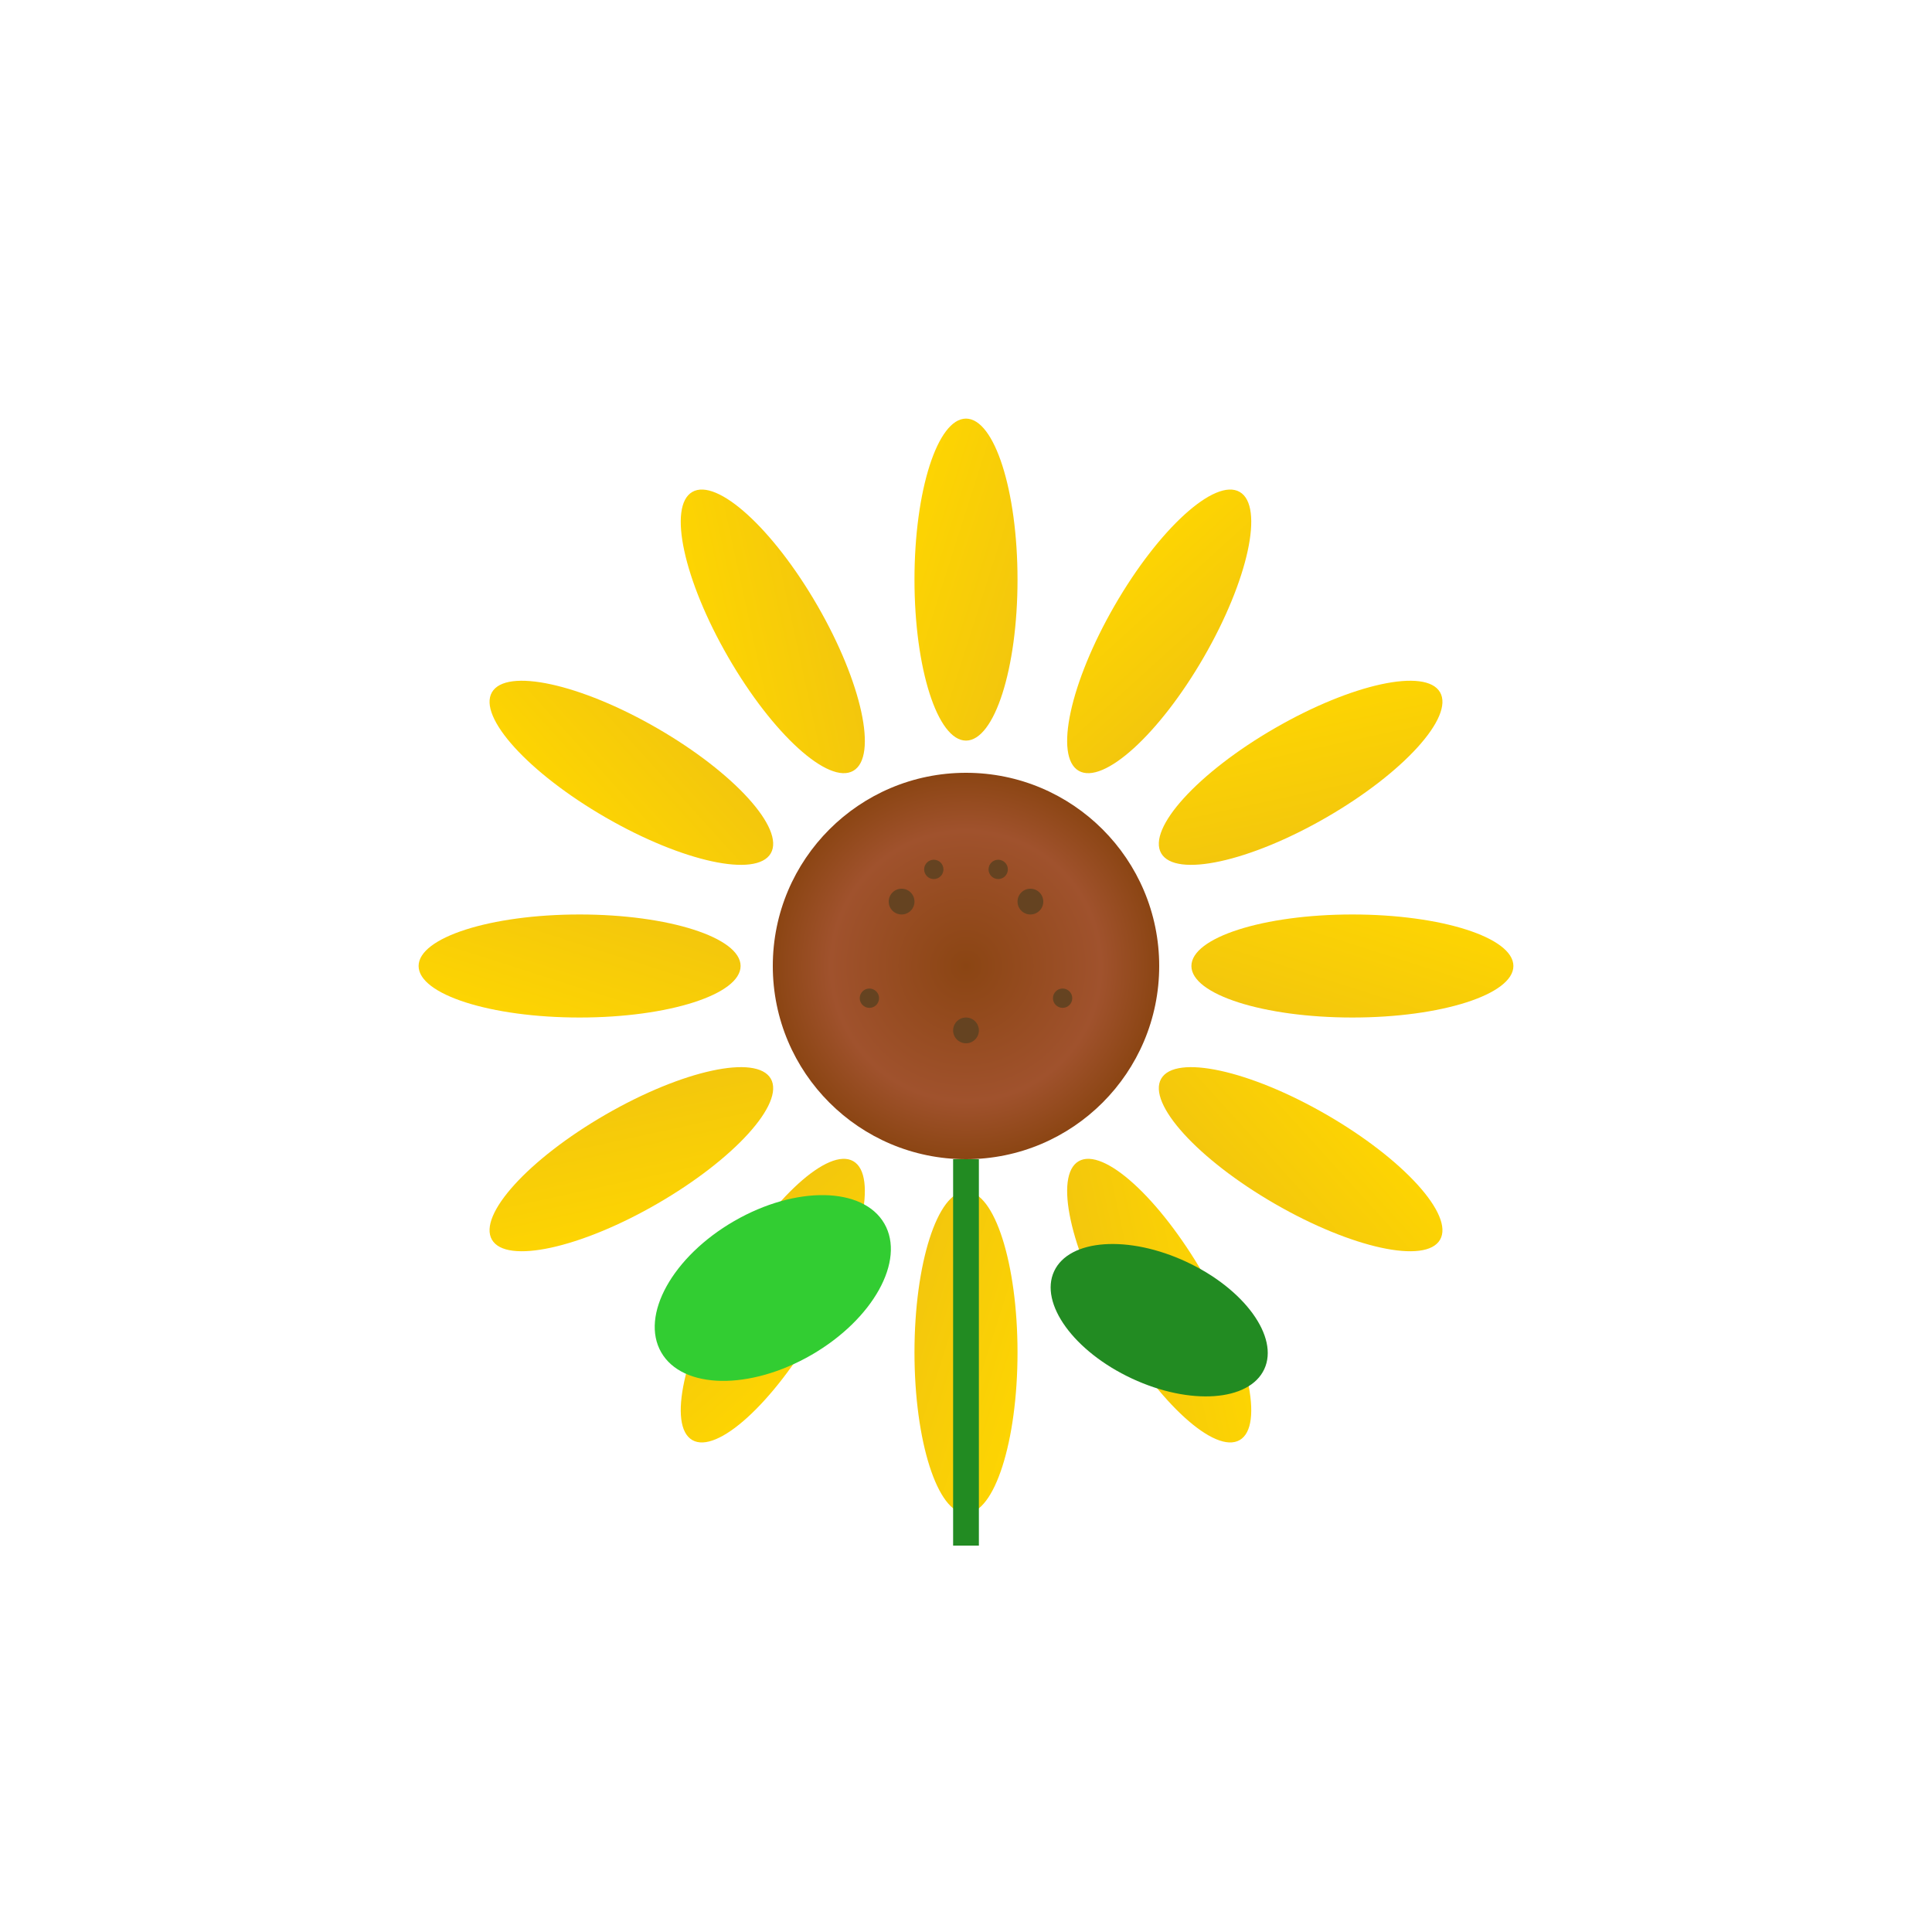
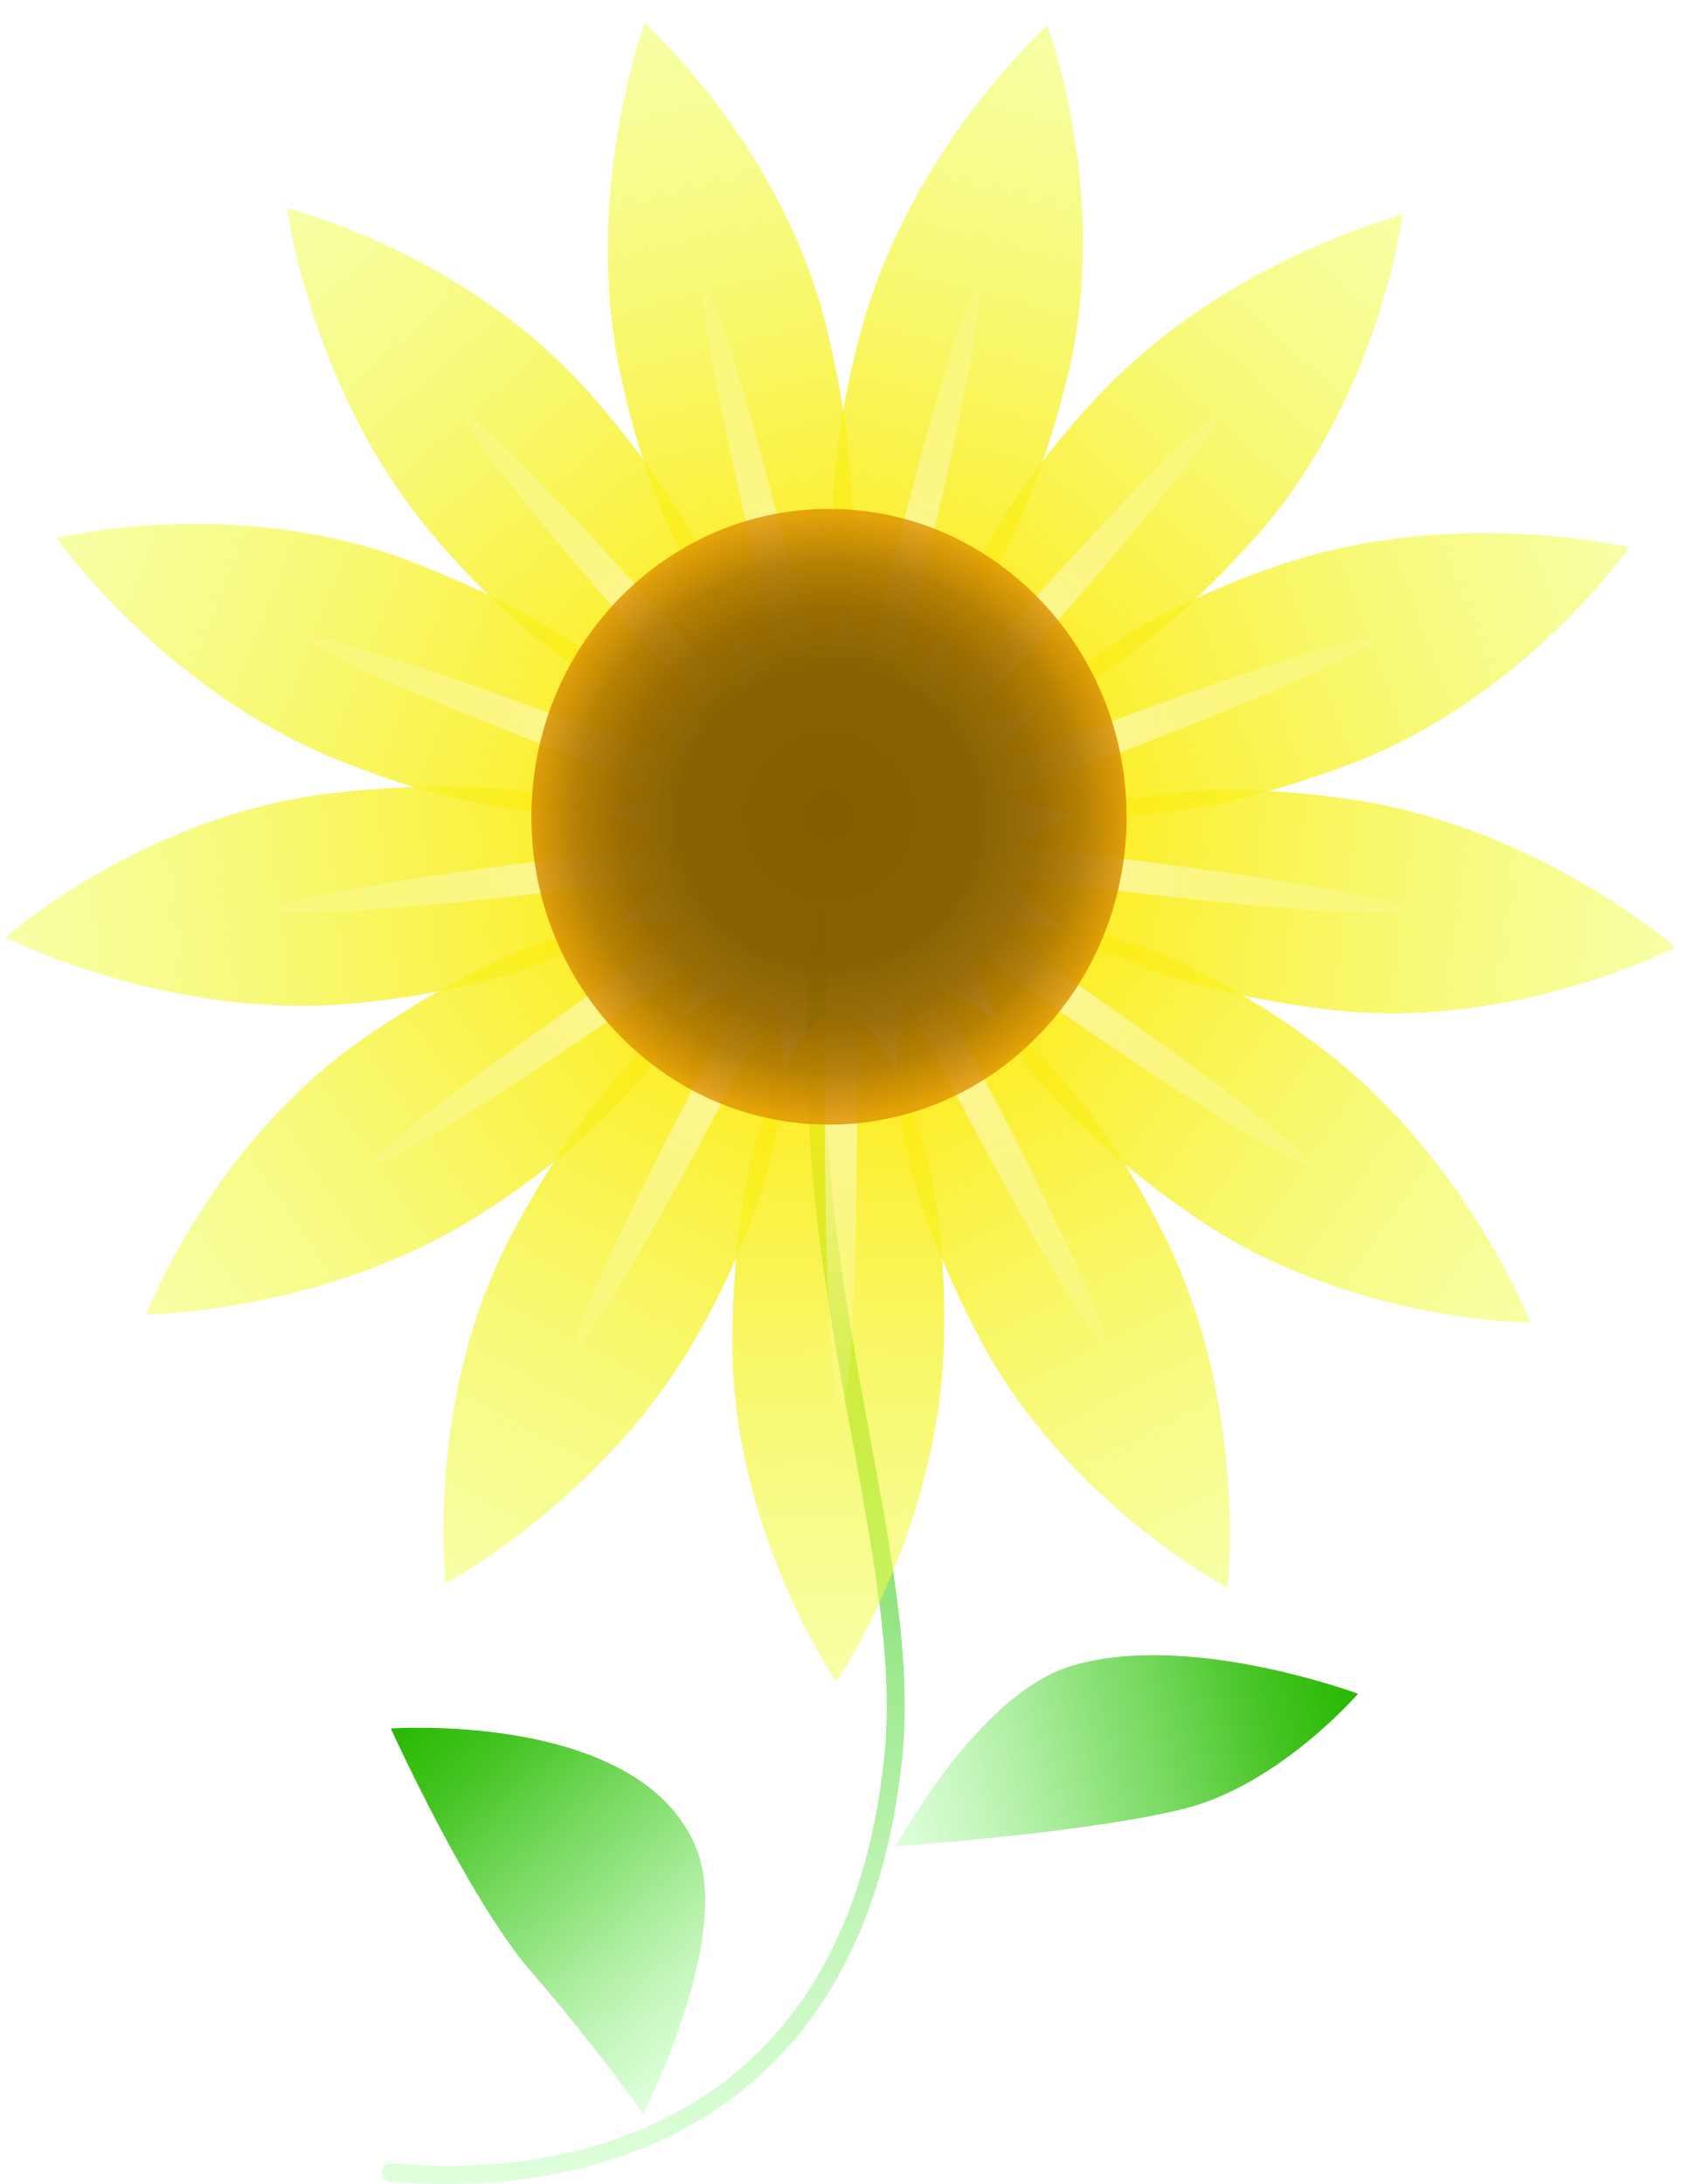
- <svg xmlns="http://www.w3.org/2000/svg" viewBox="-50 -50 300 300" style="overflow: visible;">
+ <svg xmlns="http://www.w3.org/2000/svg" xmlns:xlink="http://www.w3.org/1999/xlink" viewBox="0 0 151.38 196.59">
  <defs>
-     <radialGradient id="sunflower-center" cx="50%" cy="50%" r="50%">
-       <stop offset="0%" style="stop-color:#8b4513;stop-opacity:1" />
-       <stop offset="70%" style="stop-color:#a0522d;stop-opacity:1" />
-       <stop offset="100%" style="stop-color:#8b4513;stop-opacity:1" />
+     <style>
+       .cls-1 {
+         fill: url(#_名称未設定グラデーション_50-8);
+       }
+ 
+       .cls-2 {
+         fill: url(#_名称未設定グラデーション_50-5);
+       }
+ 
+       .cls-3 {
+         fill: url(#_名称未設定グラデーション_50-2);
+       }
+ 
+       .cls-4 {
+         fill: url(#_名称未設定グラデーション_50-3);
+       }
+ 
+       .cls-5 {
+         fill: url(#_名称未設定グラデーション_46);
+       }
+ 
+       .cls-6 {
+         fill: url(#_名称未設定グラデーション_50);
+       }
+ 
+       .cls-7 {
+         fill: url(#_名称未設定グラデーション_50-4);
+       }
+ 
+       .cls-8 {
+         fill: url(#_名称未設定グラデーション_26-3);
+       }
+ 
+       .cls-9 {
+         fill: url(#_名称未設定グラデーション_232);
+       }
+ 
+       .cls-10 {
+         fill: url(#_名称未設定グラデーション_26-13);
+       }
+ 
+       .cls-11 {
+         fill: url(#_名称未設定グラデーション_50-7);
+       }
+ 
+       .cls-12 {
+         fill: none;
+         stroke: url(#_名称未設定グラデーション_232-3);
+         stroke-linecap: round;
+         stroke-miterlimit: 10;
+         stroke-width: 1.62px;
+       }
+ 
+       .cls-13 {
+         fill: url(#_名称未設定グラデーション_26);
+       }
+ 
+       .cls-14 {
+         fill: url(#_名称未設定グラデーション_26-4);
+       }
+ 
+       .cls-15 {
+         fill: url(#_名称未設定グラデーション_50-10);
+       }
+ 
+       .cls-16 {
+         fill: url(#_名称未設定グラデーション_50-11);
+       }
+ 
+       .cls-17 {
+         fill: url(#_名称未設定グラデーション_50-9);
+       }
+ 
+       .cls-18 {
+         fill: url(#_名称未設定グラデーション_26-2);
+       }
+ 
+       .cls-19 {
+         fill: url(#_名称未設定グラデーション_26-11);
+       }
+ 
+       .cls-20 {
+         fill: url(#_名称未設定グラデーション_50-6);
+       }
+ 
+       .cls-21 {
+         fill: url(#_名称未設定グラデーション_232-2);
+       }
+ 
+       .cls-22 {
+         fill: url(#_名称未設定グラデーション_26-5);
+       }
+ 
+       .cls-23 {
+         fill: url(#_名称未設定グラデーション_26-8);
+       }
+ 
+       .cls-24 {
+         fill: url(#_名称未設定グラデーション_26-12);
+       }
+ 
+       .cls-25 {
+         fill: url(#_名称未設定グラデーション_50-12);
+       }
+ 
+       .cls-26 {
+         fill: url(#_名称未設定グラデーション_26-10);
+       }
+ 
+       .cls-27 {
+         fill: url(#_名称未設定グラデーション_26-9);
+       }
+ 
+       .cls-28 {
+         fill: url(#_名称未設定グラデーション_26-7);
+       }
+ 
+       .cls-29 {
+         fill: url(#_名称未設定グラデーション_26-6);
+       }
+ 
+       .cls-30 {
+         fill: url(#_名称未設定グラデーション_50-13);
+       }
+     </style>
+     <linearGradient id="_名称未設定グラデーション_232" data-name="名称未設定グラデーション 232" x1="38.53" y1="152.69" x2="65.42" y2="183.73" gradientUnits="userSpaceOnUse">
+       <stop offset="0" stop-color="#28b800" />
+       <stop offset=".2" stop-color="#38c014" stop-opacity=".93" />
+       <stop offset=".55" stop-color="#65d84b" stop-opacity=".73" />
+       <stop offset="1" stop-color="#adfea4" stop-opacity=".4" />
+       <stop offset="1" stop-color="#aeffa5" stop-opacity=".4" />
+     </linearGradient>
+     <linearGradient id="_名称未設定グラデーション_232-2" data-name="名称未設定グラデーション 232" x1="23.24" y1="135.15" x2="51.87" y2="168.2" gradientTransform="translate(217.4 52.69) rotate(-145.58) scale(1 -1)" xlink:href="#_名称未設定グラデーション_232" />
+     <linearGradient id="_名称未設定グラデーション_232-3" data-name="名称未設定グラデーション 232" x1="57.89" y1="74.88" x2="57.89" y2="196.59" xlink:href="#_名称未設定グラデーション_232" />
+     <linearGradient id="_名称未設定グラデーション_26" data-name="名称未設定グラデーション 26" x1="75.69" y1="0" x2="75.69" y2="61.07" gradientTransform="translate(150.94 151.82) rotate(-179.67)" gradientUnits="userSpaceOnUse">
+       <stop offset="0" stop-color="#f0ff4e" stop-opacity=".5" />
+       <stop offset=".36" stop-color="#f4f738" stop-opacity=".67" />
+       <stop offset="1" stop-color="#ffe90d" />
+     </linearGradient>
+     <linearGradient id="_名称未設定グラデーション_26-2" data-name="名称未設定グラデーション 26" x1="75.69" x2="75.69" gradientTransform="translate(106.94 178.07) rotate(-151.98)" xlink:href="#_名称未設定グラデーション_26" />
+     <linearGradient id="_名称未設定グラデーション_26-3" data-name="名称未設定グラデーション 26" x1="75.69" y1="0" x2="75.69" y2="61.07" gradientTransform="translate(55.79 180.87) rotate(-124.28)" xlink:href="#_名称未設定グラデーション_26" />
+     <linearGradient id="_名称未設定グラデーション_26-4" data-name="名称未設定グラデーション 26" x1="75.69" y1="0" x2="75.69" y2="61.07" gradientTransform="translate(9.19 159.57) rotate(-96.59)" xlink:href="#_名称未設定グラデーション_26" />
+     <linearGradient id="_名称未設定グラデーション_26-5" data-name="名称未設定グラデーション 26" x1="75.69" y1="0" x2="75.69" y2="61.07" gradientTransform="translate(-22.17 119.06) rotate(-68.9)" xlink:href="#_名称未設定グラデーション_26" />
+     <linearGradient id="_名称未設定グラデーション_26-6" data-name="名称未設定グラデーション 26" x1="75.69" y1="0" x2="75.69" y2="61.07" gradientTransform="translate(-31.12 68.61) rotate(-41.21)" xlink:href="#_名称未設定グラデーション_26" />
+     <linearGradient id="_名称未設定グラデーション_26-7" data-name="名称未設定グラデーション 26" x1="75.69" y1="0" x2="75.69" y2="61.07" gradientTransform="translate(-15.59 19.78) rotate(-13.51)" xlink:href="#_名称未設定グラデーション_26" />
+     <linearGradient id="_名称未設定グラデーション_26-8" data-name="名称未設定グラデーション 26" x1="75.69" y1="0" x2="75.69" gradientTransform="translate(20.85 -16.23) rotate(14.18)" xlink:href="#_名称未設定グラデーション_26" />
+     <linearGradient id="_名称未設定グラデーション_26-9" data-name="名称未設定グラデーション 26" x1="75.69" y1="0" x2="75.69" y2="61.07" gradientTransform="translate(69.85 -31.19) rotate(41.87)" xlink:href="#_名称未設定グラデーション_26" />
+     <linearGradient id="_名称未設定グラデーション_26-10" data-name="名称未設定グラデーション 26" x1="75.69" y1="0" x2="75.69" y2="61.07" gradientTransform="translate(120.19 -21.67) rotate(69.56)" xlink:href="#_名称未設定グラデーション_26" />
+     <linearGradient id="_名称未設定グラデーション_26-11" data-name="名称未設定グラデーション 26" x1="75.69" y1="0" x2="75.69" y2="61.07" gradientTransform="translate(160.34 10.16) rotate(97.25)" xlink:href="#_名称未設定グラデーション_26" />
+     <linearGradient id="_名称未設定グラデーション_26-12" data-name="名称未設定グラデーション 26" x1="75.69" x2="75.69" gradientTransform="translate(181.09 57.01) rotate(124.95)" xlink:href="#_名称未設定グラデーション_26" />
+     <linearGradient id="_名称未設定グラデーション_26-13" data-name="名称未設定グラデーション 26" x1="75.69" y1="0" x2="75.69" gradientTransform="translate(177.7 108.13) rotate(152.64)" xlink:href="#_名称未設定グラデーション_26" />
+     <linearGradient id="_名称未設定グラデーション_50" data-name="名称未設定グラデーション 50" x1="75.69" y1="24.67" x2="75.69" y2="76.77" gradientTransform="translate(151.36 151.4) rotate(-179.99)" gradientUnits="userSpaceOnUse">
+       <stop offset="0" stop-color="#feffe6" stop-opacity=".1" />
+       <stop offset=".22" stop-color="#fefee6" stop-opacity=".28" />
+       <stop offset=".7" stop-color="#fefce6" stop-opacity=".72" />
+       <stop offset="1" stop-color="#fffce6" />
+     </linearGradient>
+     <linearGradient id="_名称未設定グラデーション_50-2" data-name="名称未設定グラデーション 50" x1="75.69" y1="24.67" x2="75.69" y2="76.77" gradientTransform="translate(13.36 173.49) rotate(-90)" xlink:href="#_名称未設定グラデーション_50" />
+     <linearGradient id="_名称未設定グラデーション_50-3" data-name="名称未設定グラデーション 50" x1="75.69" y1="24.67" x2="75.69" y2="76.77" gradientTransform="translate(4.42 165.56) rotate(-90)" xlink:href="#_名称未設定グラデーション_50" />
+     <linearGradient id="_名称未設定グラデーション_50-4" data-name="名称未設定グラデーション 50" x1="75.69" y1="24.67" x2="75.69" y2="76.77" gradientTransform="translate(.18 154.38) rotate(-90)" xlink:href="#_名称未設定グラデーション_50" />
+     <linearGradient id="_名称未設定グラデーション_50-5" data-name="名称未設定グラデーション 50" x1="75.69" y1="24.67" x2="75.69" y2="76.77" gradientTransform="translate(-23.34 16.11)" xlink:href="#_名称未設定グラデーション_50" />
+     <linearGradient id="_名称未設定グラデーション_50-6" data-name="名称未設定グラデーション 50" x1="75.69" y1="24.67" x2="75.69" y2="76.77" gradientTransform="translate(-16.55 6.28)" xlink:href="#_名称未設定グラデーション_50" />
+     <linearGradient id="_名称未設定グラデーション_50-7" data-name="名称未設定グラデーション 50" x1="75.69" y1="24.67" x2="75.69" y2="76.77" gradientTransform="translate(-5.97 .72)" xlink:href="#_名称未設定グラデーション_50" />
+     <linearGradient id="_名称未設定グラデーション_50-8" data-name="名称未設定グラデーション 50" x1="75.69" y1="24.67" x2="75.69" y2="76.77" gradientTransform="translate(132.4 -24.24) rotate(90)" xlink:href="#_名称未設定グラデーション_50" />
+     <linearGradient id="_名称未設定グラデーション_50-9" data-name="名称未設定グラデーション 50" x1="75.69" y1="24.67" x2="75.69" y2="76.77" gradientTransform="translate(142.98 -18.68) rotate(90)" xlink:href="#_名称未設定グラデーション_50" />
+     <linearGradient id="_名称未設定グラデーション_50-10" data-name="名称未設定グラデーション 50" x1="75.69" y1="24.67" x2="75.69" y2="76.77" gradientTransform="translate(149.76 -8.85) rotate(90)" xlink:href="#_名称未設定グラデーション_50" />
+     <linearGradient id="_名称未設定グラデーション_50-11" data-name="名称未設定グラデーション 50" x1="75.69" y1="24.67" x2="75.69" y2="76.77" gradientTransform="translate(176.17 129.43) rotate(-180)" xlink:href="#_名称未設定グラデーション_50" />
+     <linearGradient id="_名称未設定グラデーション_50-12" data-name="名称未設定グラデーション 50" x1="75.69" y1="24.67" x2="75.69" y2="76.77" gradientTransform="translate(171.93 140.6) rotate(-180)" xlink:href="#_名称未設定グラデーション_50" />
+     <linearGradient id="_名称未設定グラデーション_50-13" data-name="名称未設定グラデーション 50" x1="75.69" y1="24.67" x2="75.69" y2="76.77" gradientTransform="translate(162.98 148.52) rotate(-180)" xlink:href="#_名称未設定グラデーション_50" />
+     <radialGradient id="_名称未設定グラデーション_46" data-name="名称未設定グラデーション 46" cx="74.6" cy="73.52" fx="74.6" fy="73.52" r="27.25" gradientUnits="userSpaceOnUse">
+       <stop offset="0" stop-color="#845f00" />
+       <stop offset=".49" stop-color="#876100" stop-opacity=".99" />
+       <stop offset=".69" stop-color="#966800" stop-opacity=".96" />
+       <stop offset=".84" stop-color="#ae7600" stop-opacity=".91" />
+       <stop offset=".96" stop-color="#d08800" stop-opacity=".83" />
+       <stop offset="1" stop-color="#de9000" stop-opacity=".8" />
    </radialGradient>
-     <linearGradient id="sunflower-petal" x1="0%" y1="0%" x2="100%" y2="100%">
-       <stop offset="0%" style="stop-color:#ffd700;stop-opacity:1" />
-       <stop offset="100%" style="stop-color:#f1c40f;stop-opacity:1" />
-     </linearGradient>
  </defs>
-   <g class="sunflower-petals">
-     <ellipse class="petal clickable-petal" cx="100" cy="40" rx="8" ry="25" fill="url(#sunflower-petal)" transform="rotate(0 100 100)" />
-     <ellipse class="petal clickable-petal" cx="100" cy="40" rx="8" ry="25" fill="url(#sunflower-petal)" transform="rotate(30 100 100)" />
-     <ellipse class="petal clickable-petal" cx="100" cy="40" rx="8" ry="25" fill="url(#sunflower-petal)" transform="rotate(60 100 100)" />
-     <ellipse class="petal clickable-petal" cx="100" cy="40" rx="8" ry="25" fill="url(#sunflower-petal)" transform="rotate(90 100 100)" />
-     <ellipse class="petal clickable-petal" cx="100" cy="40" rx="8" ry="25" fill="url(#sunflower-petal)" transform="rotate(120 100 100)" />
-     <ellipse class="petal clickable-petal" cx="100" cy="40" rx="8" ry="25" fill="url(#sunflower-petal)" transform="rotate(150 100 100)" />
-     <ellipse class="petal clickable-petal" cx="100" cy="40" rx="8" ry="25" fill="url(#sunflower-petal)" transform="rotate(180 100 100)" />
-     <ellipse class="petal clickable-petal" cx="100" cy="40" rx="8" ry="25" fill="url(#sunflower-petal)" transform="rotate(210 100 100)" />
-     <ellipse class="petal clickable-petal" cx="100" cy="40" rx="8" ry="25" fill="url(#sunflower-petal)" transform="rotate(240 100 100)" />
-     <ellipse class="petal clickable-petal" cx="100" cy="40" rx="8" ry="25" fill="url(#sunflower-petal)" transform="rotate(270 100 100)" />
-     <ellipse class="petal clickable-petal" cx="100" cy="40" rx="8" ry="25" fill="url(#sunflower-petal)" transform="rotate(300 100 100)" />
-     <ellipse class="petal clickable-petal" cx="100" cy="40" rx="8" ry="25" fill="url(#sunflower-petal)" transform="rotate(330 100 100)" />
+   <g id="layer1">
+     <g id="layer2">
+       <g>
+         <path class="cls-9" d="M62.73,166.55c3.14,8.15-4.84,23.7-4.84,23.7,0,0-4.35-6.14-10.07-12.75-5.72-6.6-12.65-21.91-12.65-21.91,0,0,22.72-1.62,27.56,10.96Z" />
+         <path class="cls-21" d="M96.27,150c-8.34,2.61-15.66,16.19-15.66,16.19,0,0,17.72-1.23,26.17-3.44,8.45-2.21,15.43-10.29,15.43-10.29,0,0-15.43-5.74-25.94-2.46Z" />
+         <path class="cls-12" d="M75.14,75.69c-6.41,34.14,7.38,61.96,5.24,82.52-3.57,34.38-29.74,38.8-45.21,37.33" />
+       </g>
+     </g>
+     <g>
+       <path class="cls-13" d="M65.91,120.79c.15-26.31,9.69-30.48,9.69-30.48,0,0,9.97,5.59,9.34,30.59-.43,16.86-9.69,30.48-9.69,30.48,0,0-9.43-13.73-9.34-30.59Z" />
+       <path class="cls-18" d="M46.07,111.08c12.36-23.23,22.74-22.49,22.74-22.49,0,0,6.23,9.59-5.95,31.43-8.21,14.73-22.74,22.49-22.74,22.49,0,0-1.97-16.54,5.95-31.43Z" />
+       <path class="cls-8" d="M33.02,93.26c21.74-14.82,30.59-9.34,30.59-9.34,0,0,1.06,11.38-19.87,25.06-14.12,9.23-30.59,9.34-30.59,9.34,0,0,5.94-15.56,19.87-25.06Z" />
+       <path class="cls-14" d="M29.74,71.42c26.14-3.02,31.43,5.94,31.43,5.94,0,0-4.35,10.57-29.24,12.95-16.79,1.61-31.43-5.94-31.43-5.94,0,0,12.49-11.02,29.24-12.95Z" />
+       <path class="cls-22" d="M36.99,50.55c24.55,9.47,25.06,19.87,25.06,19.87,0,0-8.77,7.34-31.91-2.12-15.61-6.38-25.06-19.87-25.06-19.87,0,0,16.18-3.95,31.91,2.12Z" />
+       <path class="cls-29" d="M53.11,35.45c17.33,19.8,12.96,29.24,12.96,29.24,0,0-11.17,2.42-27.27-16.71-10.86-12.9-12.96-29.24-12.96-29.24,0,0,16.16,4.02,27.27,16.71Z" />
+       <path class="cls-28" d="M74.4,29.56c6.15,25.58-2.11,31.91-2.11,31.91,0,0-11.02-3.05-16.39-27.47-3.62-16.47,2.11-31.91,2.11-31.91,0,0,12.44,11.07,16.39,27.47Z" />
+       <path class="cls-23" d="M95.98,34.24c-6.44,25.51-16.7,27.28-16.7,27.28,0,0-8.34-7.82-1.74-31.94,4.45-16.27,16.7-27.28,16.7-27.28,0,0,5.87,15.59,1.74,31.94Z" />
+       <path class="cls-27" d="M112.92,48.42c-17.56,19.59-27.47,16.39-27.47,16.39,0,0-3.75-10.8,13.3-29.09,11.5-12.34,27.47-16.39,27.47-16.39,0,0-2.04,16.53-13.3,29.09Z" />
+       <path class="cls-26" d="M121.33,68.85c-24.66,9.19-31.94,1.75-31.94,1.75,0,0,1.7-11.3,25.29-19.58,15.92-5.58,31.94-1.75,31.94-1.75,0,0-9.49,13.69-25.29,19.58Z" />
+       <path class="cls-19" d="M119.28,90.84c-26.1-3.32-29.09-13.29-29.09-13.29,0,0,6.76-9.22,31.49-5.58,16.69,2.46,29.09,13.29,29.09,13.29,0,0-14.76,7.71-31.49,5.58Z" />
+       <path class="cls-24" d="M107.25,109.36c-21.57-15.07-19.58-25.29-19.58-25.29,0,0,10.27-5.03,30.48,9.7,13.63,9.93,19.58,25.29,19.58,25.29,0,0-16.66-.03-30.48-9.7Z" />
+       <path class="cls-10" d="M87.99,120.17c-12.09-23.37-5.59-31.49-5.59-31.49,0,0,11.43.32,22.48,22.75,7.46,15.13,5.59,31.49,5.59,31.49,0,0-14.73-7.77-22.48-22.75Z" />
+     </g>
+     <g>
+       <ellipse class="cls-6" cx="75.68" cy="100.66" rx="1.45" ry="26.05" />
+       <ellipse class="cls-3" cx="64.08" cy="97.8" rx="26.05" ry="1.45" transform="translate(-52.29 109.06) rotate(-62.29)" />
+       <ellipse class="cls-4" cx="55.14" cy="89.87" rx="26.05" ry="1.45" transform="translate(-41.28 47.21) rotate(-34.6)" />
+       <ellipse class="cls-7" cx="50.9" cy="78.69" rx="26.05" ry="1.45" transform="translate(-9.1 6.69) rotate(-6.91)" />
+       <ellipse class="cls-2" cx="52.35" cy="66.83" rx="1.45" ry="26.05" transform="translate(-28.71 92.06) rotate(-69.22)" />
+       <ellipse class="cls-20" cx="59.14" cy="57" rx="1.45" ry="26.05" transform="translate(-22.92 53.53) rotate(-41.52)" />
+       <ellipse class="cls-11" cx="69.72" cy="51.45" rx="1.45" ry="26.05" transform="translate(-10.28 18.16) rotate(-13.83)" />
+       <ellipse class="cls-1" cx="81.67" cy="51.45" rx="26.05" ry="1.45" transform="translate(12.16 118.42) rotate(-76.14)" />
+       <ellipse class="cls-17" cx="92.25" cy="57.01" rx="26.05" ry="1.45" transform="translate(-11.6 88.23) rotate(-48.45)" />
+       <ellipse class="cls-15" cx="99.04" cy="66.84" rx="26.05" ry="1.45" transform="translate(-17.26 39.43) rotate(-20.75)" />
+       <ellipse class="cls-16" cx="100.48" cy="78.71" rx="1.45" ry="26.05" transform="translate(10.21 168.94) rotate(-83.06)" />
+       <ellipse class="cls-25" cx="96.24" cy="89.88" rx="1.45" ry="26.05" transform="translate(-32.41 117.99) rotate(-55.37)" />
+       <ellipse class="cls-30" cx="87.29" cy="97.8" rx="1.45" ry="26.05" transform="translate(-35.44 51.74) rotate(-27.68)" />
+     </g>
  </g>
-   <circle class="center" cx="100" cy="100" r="30" fill="url(#sunflower-center)" />
-   <g class="center-pattern">
-     <circle cx="90" cy="90" r="2" fill="#654321" />
-     <circle cx="110" cy="90" r="2" fill="#654321" />
-     <circle cx="100" cy="110" r="2" fill="#654321" />
-     <circle cx="85" cy="105" r="1.5" fill="#654321" />
-     <circle cx="115" cy="105" r="1.5" fill="#654321" />
-     <circle cx="95" cy="85" r="1.5" fill="#654321" />
-     <circle cx="105" cy="85" r="1.5" fill="#654321" />
+   <g id="layer3">
+     <ellipse class="cls-5" cx="74.6" cy="73.52" rx="26.78" ry="27.71" />
  </g>
-   <rect class="stem" x="98" y="130" width="4" height="60" fill="#228b22" />
-   <ellipse class="leaf" cx="70" cy="150" rx="20" ry="12" fill="#32cd32" transform="rotate(-30 70 150)" />
-   <ellipse class="leaf" cx="130" cy="155" rx="18" ry="10" fill="#228b22" transform="rotate(25 130 155)" />
</svg>
